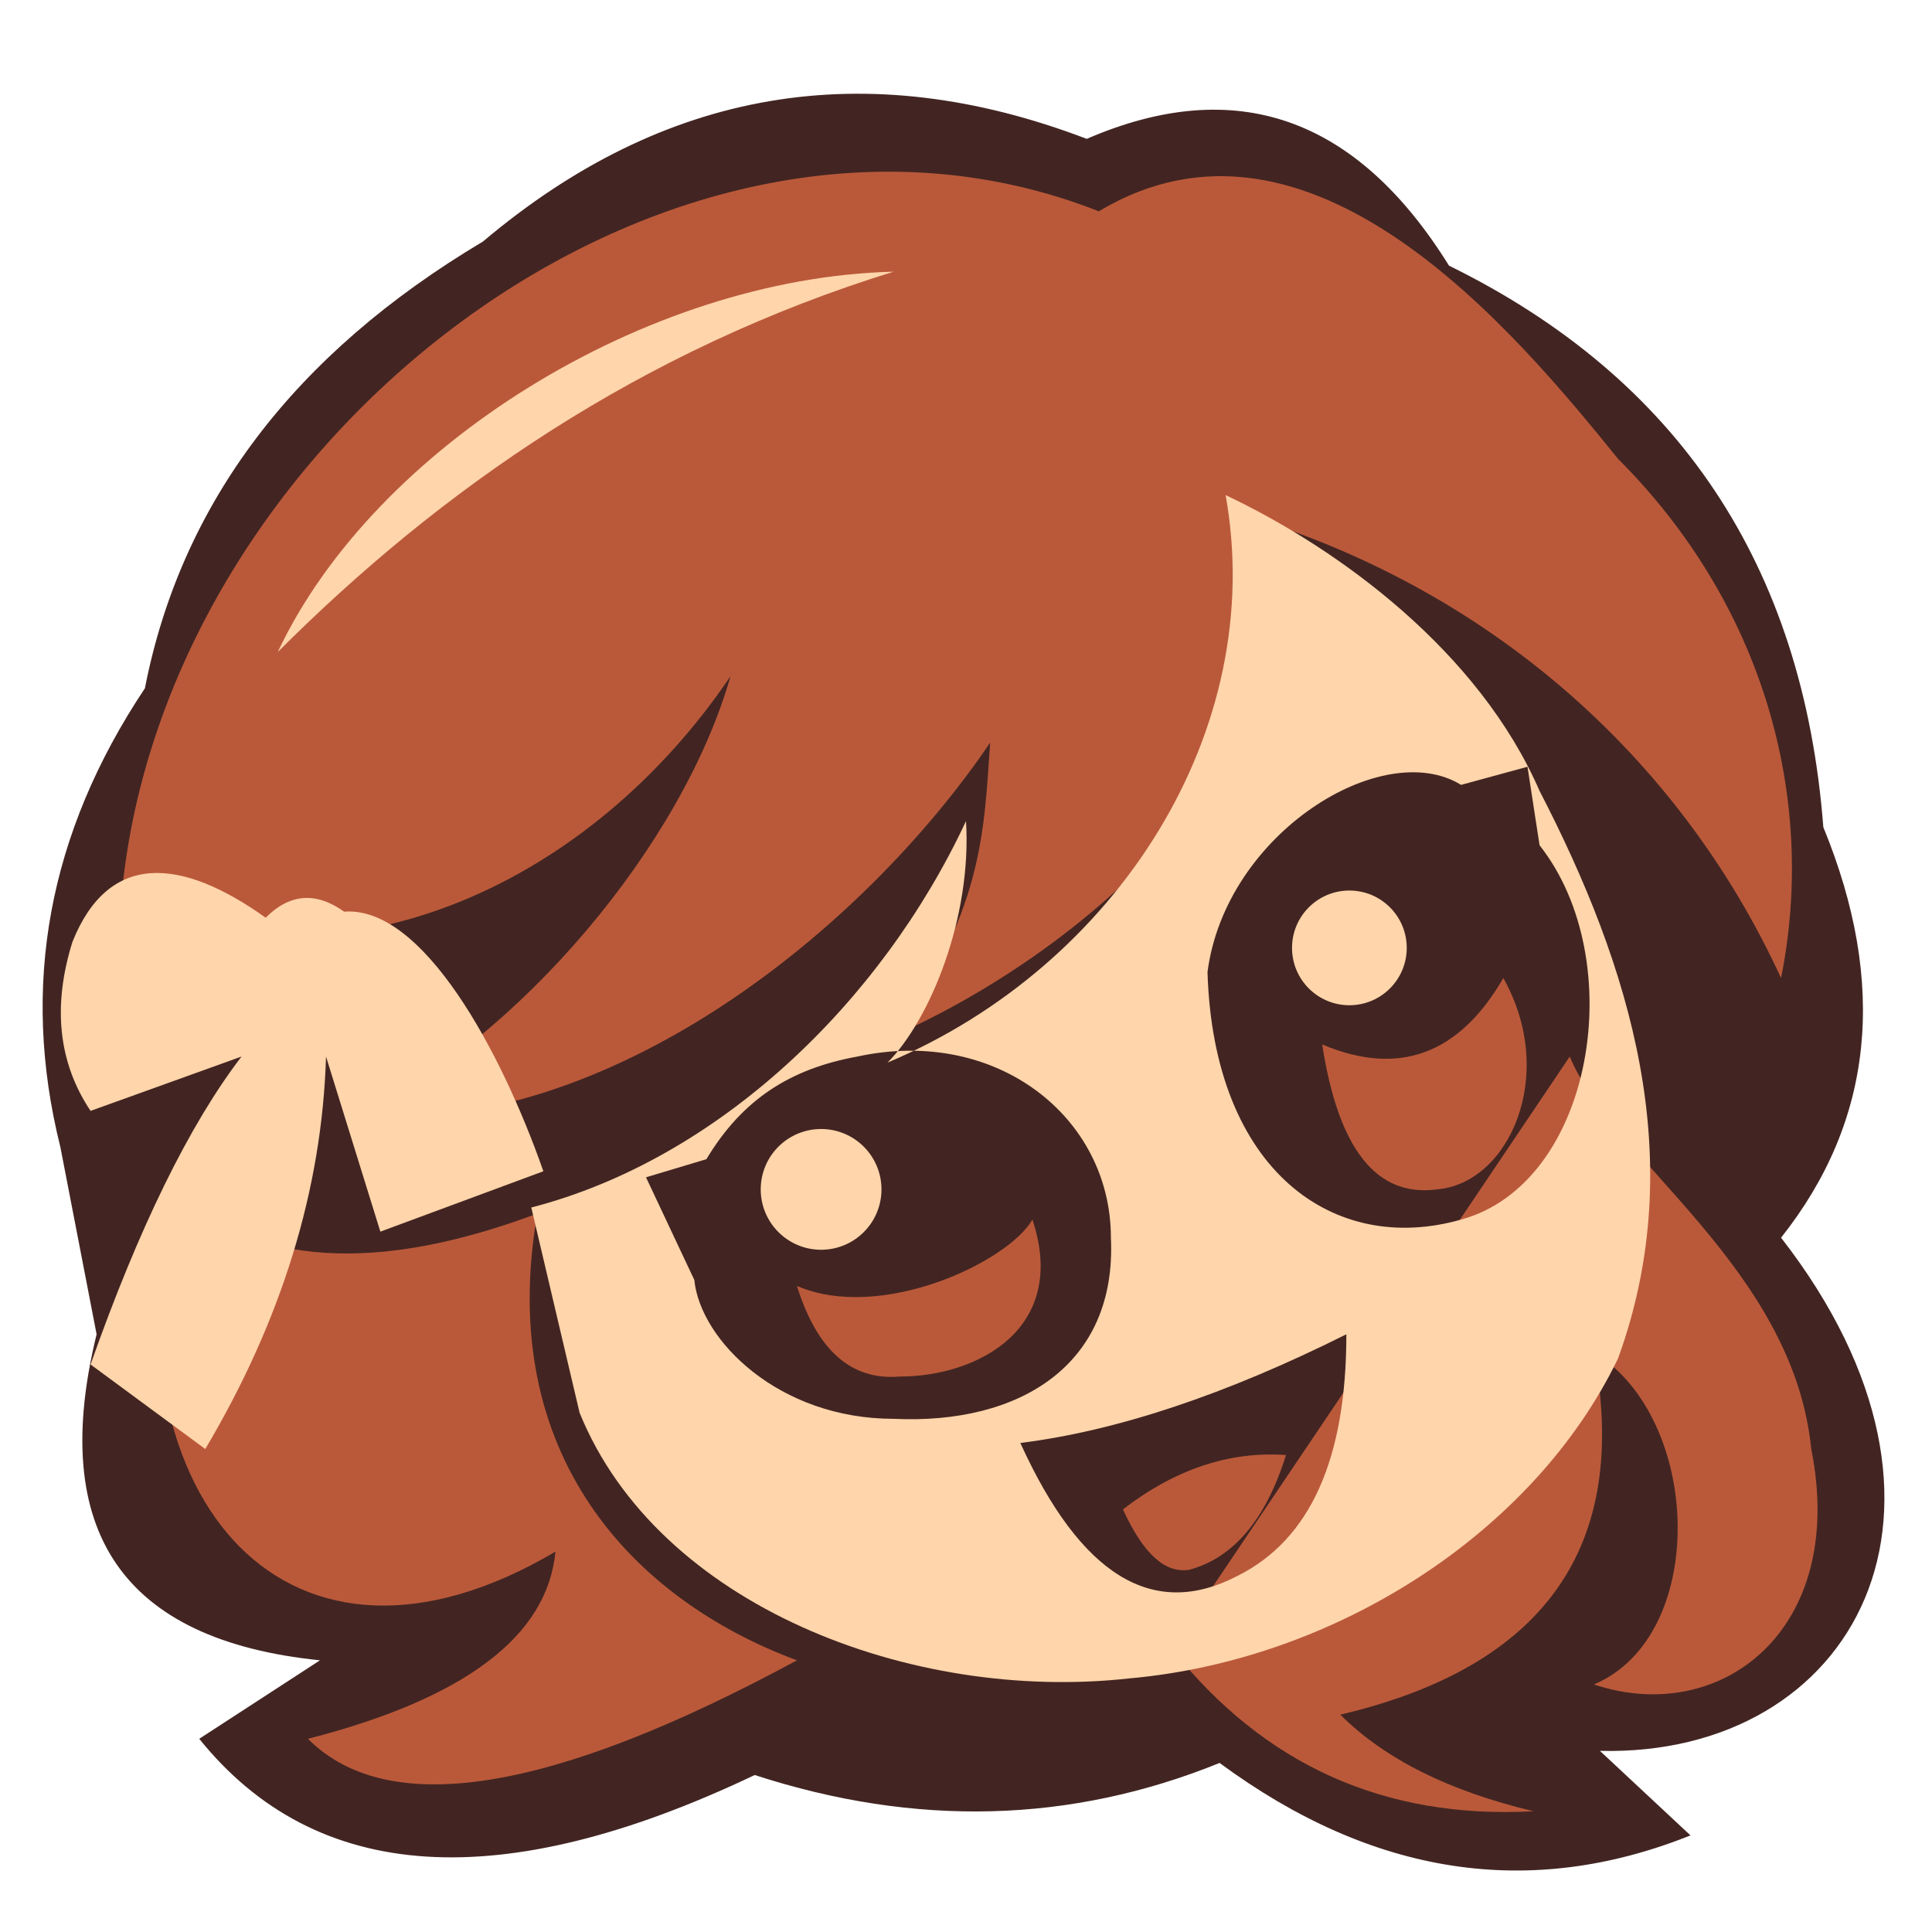
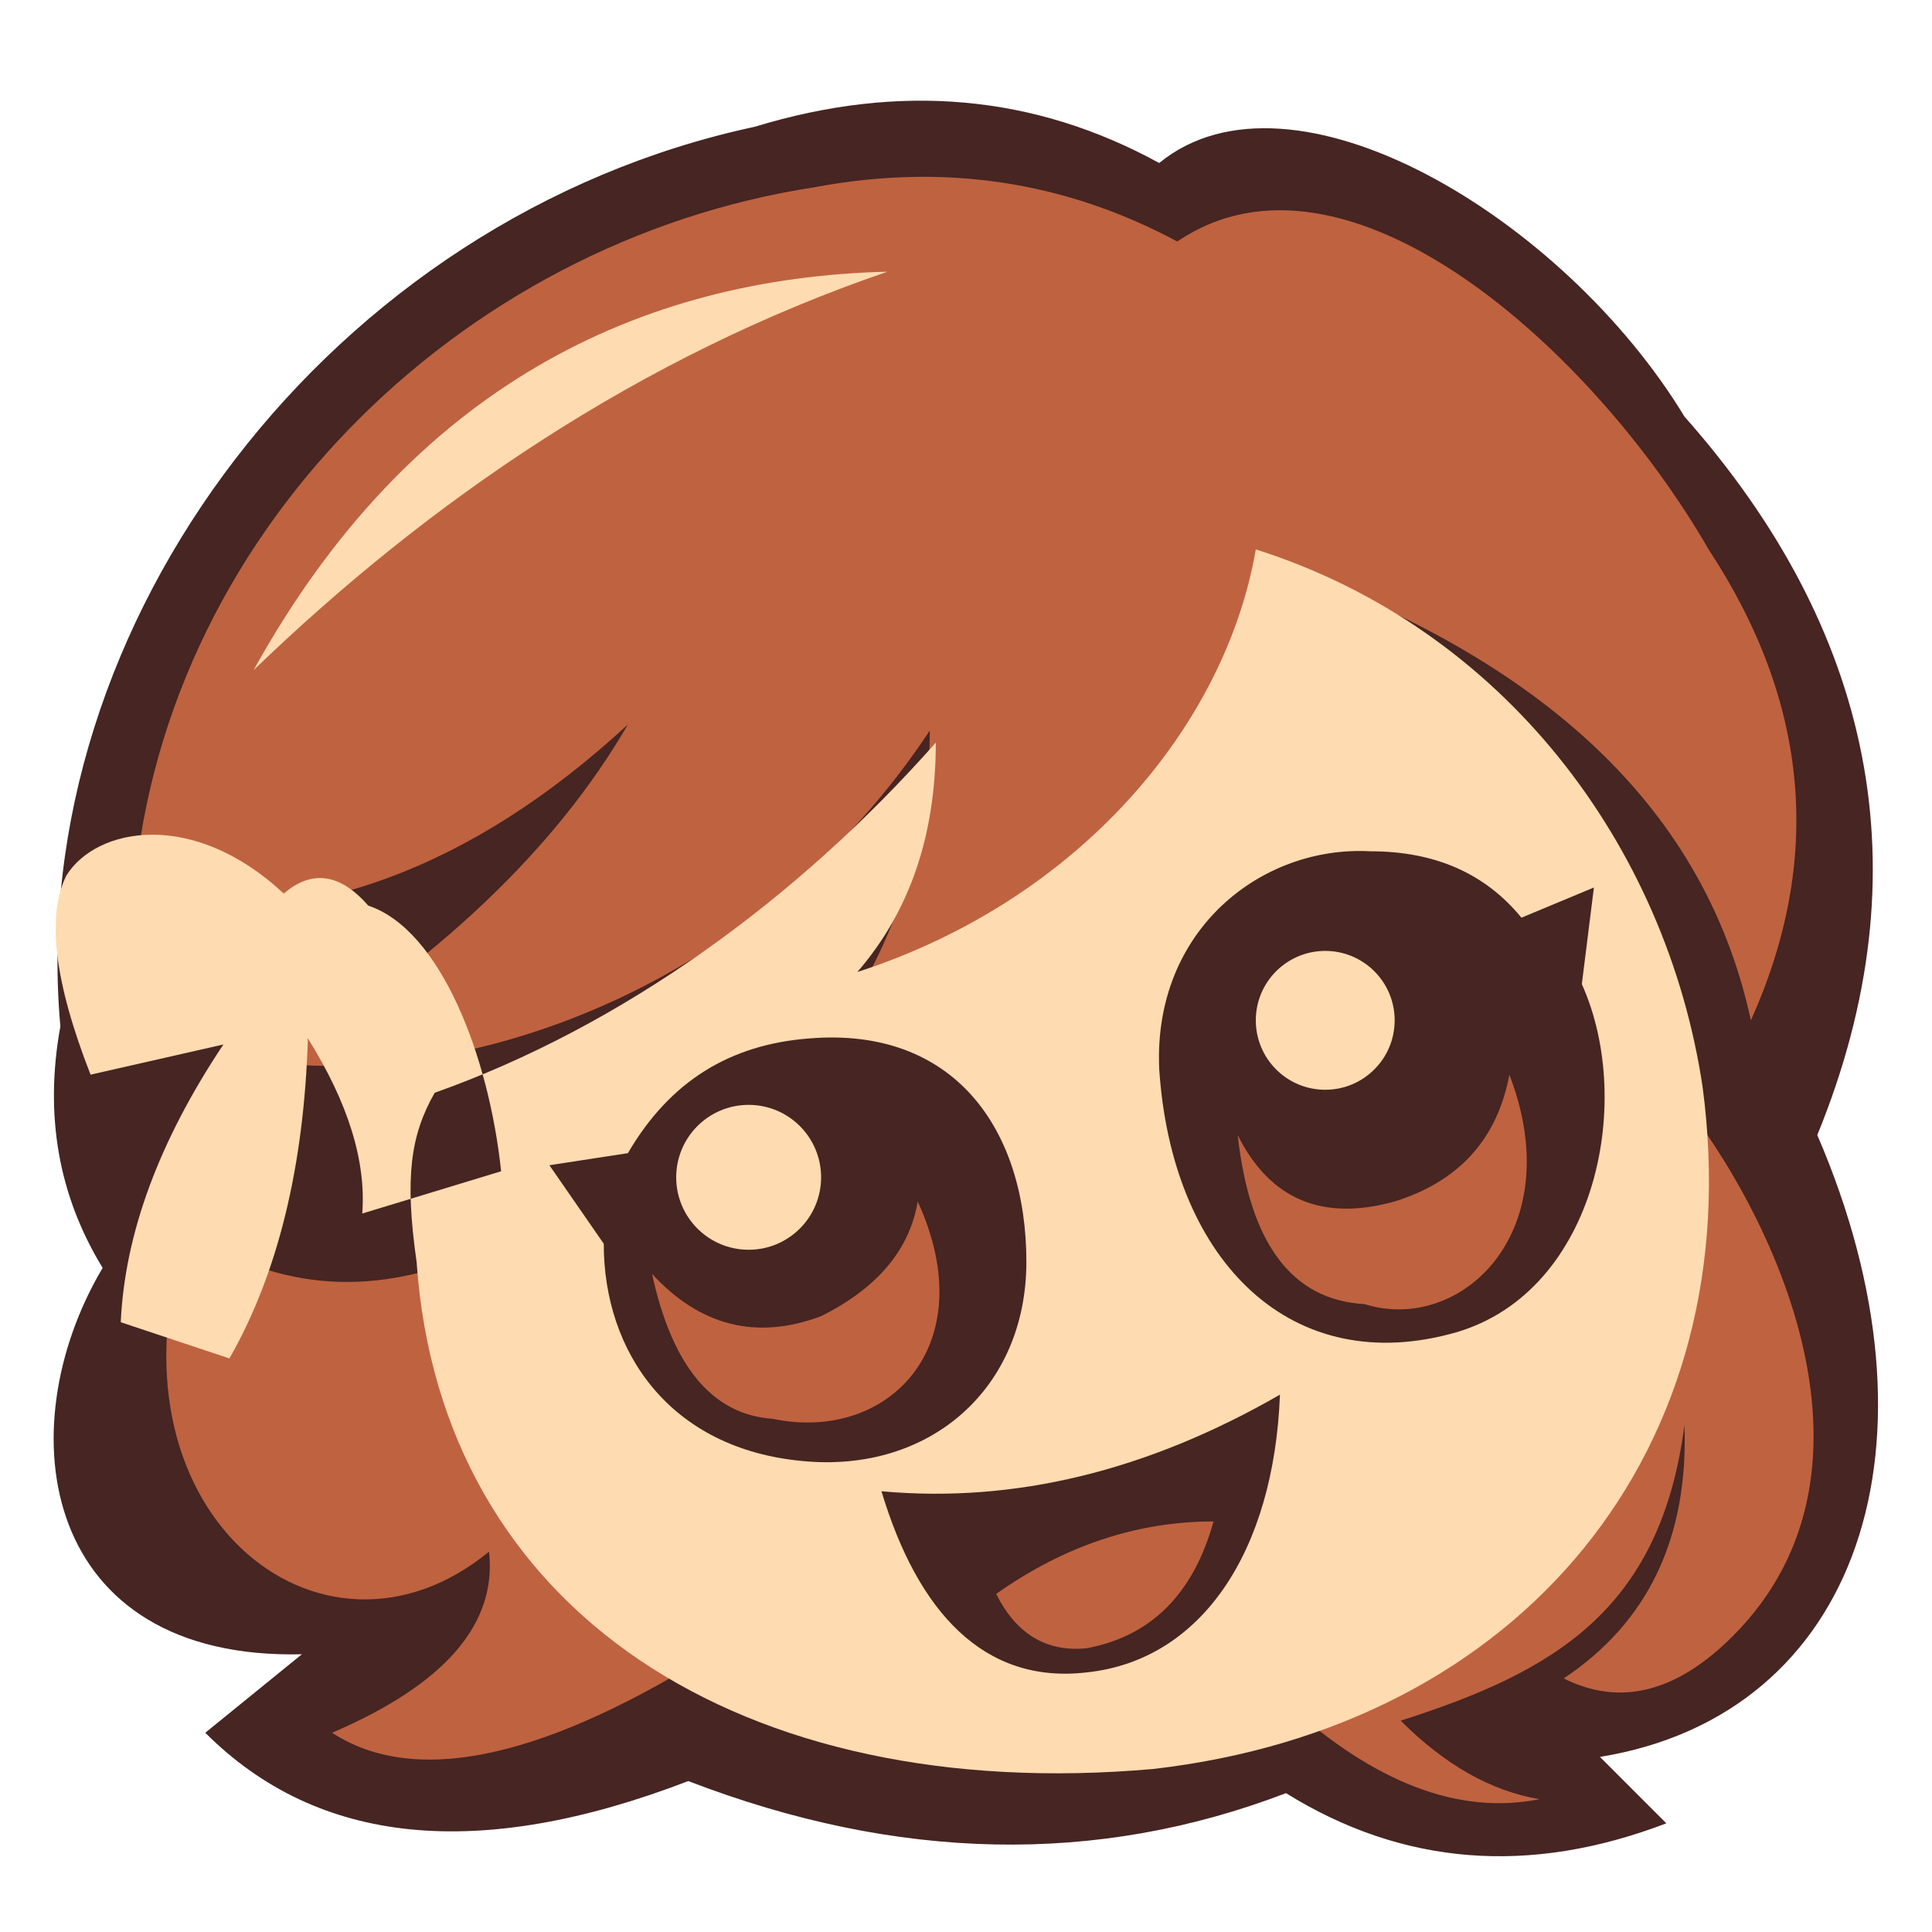
<svg xmlns="http://www.w3.org/2000/svg" width="16" height="16" viewBox="0 0 32 32">
-   <path fill="#422522" d="     M1 19Q0 15 2.4 11.4Q3.3 6.8 8 4Q12.5.2 18 2.3     Q21.7.7 24 4.4Q29.7 7.2 30.2 13.7Q31.8 17.6 29.5 20.5     C33 25 30.7 29.1 26.5 29L28 30.4Q24 32 20.2 29.2     Q16.5 30.7 12.5 29.4Q6.2 32.4 3.3 28.8L5.3 27.5     Q.4 27 1.6 22.1Z" />
-   <path fill="#ba593a" d="     M2 15C2.6 7.3 11.1.7 18.2 3.5C21.7 1.4 25.1 5.5 26.8 7.6     C29.2 10 30.1 13.2 29.5 16.2C27.8 12.5 24.6 9.7 20.5 8.5     C22.4 11.7 18.4 15.6 14.7 17.2C16.3 15.2 16.3 13.7 16.4 12.3     C14.3 15.4 10.1 18.8 5.9 18.5C8.6 17.2 11.3 14 12.1 11.2     C9.8 14.6 5.8 16.5 2 15Z     M2.8 19.7Q4.9 21.6 8.9 20.1C8.2 24.1 10.5 26.5 13.2 27.5     Q7.1 30.8 5.1 28.8Q9 27.8 9.2 25.7C4.8 28.3 1.8 24.9 2.8 19.7Z     M26 17.5C26.7 19.2 29.7 21 30 24C30.6 27 28.5 28.6 26.4 27.9     C28.3 27.1 28.2 23.5 26.4 22.4Q27.3 27.2 22.2 28.4     Q23.3 29.5 25.4 30Q21.7 30.2 19.4 27.3Z     M13.2 21.3C14.6 21.9 16.7 20.9 17.1 20.2C17.7 22 16.2 22.8 14.9 22.8     Q13.7 22.9 13.2 21.3Z     M21.9 17.3Q23.8 18.1 24.9 16.2C25.8 17.8 25 19.6 23.8 19.7     Q22.3 19.9 21.9 17.3Z     M18.6 25Q19.9 24 21.3 24.1Q20.8 25.7 19.7 26Q19.1 26.1 18.6 25Z" />
-   <path fill="#ffd5ab" fill-rule="evenodd" d="     M20.3 8.2C22.2 9.1 24.5 10.8 25.5 13.1     C27 16 28 19.2 26.8 22.5C25.4 25.4 22.1 27.5 18.7 27.8     C15.1 28.2 10.9 26.6 9.6 23.4L8.8 20     C11.9 19.2 14.6 16.6 16 13.6C16.1 15.2 15.4 16.9 14.7 17.6     C18.5 16 21 12.1 20.3 8.2Z     M10.7 19.5L11.7 19.2C12.3 18.2 13.1 17.7 14.2 17.5C16.5 17 18.4 18.5 18.4 20.5     C18.5 22.6 16.9 23.6 14.8 23.5C12.9 23.5 11.6 22.2 11.5 21.2Z     M20 16.1C20.3 13.8 22.9 12.2 24.2 13L25.3 12.7L25.5 14     C27 15.9 26.4 19.6 24.2 20.2C22.1 20.8 20.1 19.4 20 16.1Z     M16.9 23.9Q19.3 23.6 22.3 22.1Q22.3 25.2 20.5 26.1Q18.4 27.2 16.9 23.9Z     M12.6 19.7a1 1 0 1 0 2 0a1 1 0 1 0-2 0Z     M21.4 15.7a.95.95 0 1 0 1.9 0a.95.95 0 1 0-1.9 0Z     M4.4 15.2C3 14.2 1.8 14.1 1.2 15.6Q.7 17.2 1.5 18.4L4 17.5     Q2.7 19.2 1.5 22.6L3.4 24Q5.3 20.8 5.4 17.5L6.3 20.4L9 19.4     C8.3 17.4 7 15 5.7 15.1Q5 14.6 4.4 15.2Z     M4.6 10.8C6.2 7.4 10.7 4.6 14.8 4.5C10.6 5.8 7.3 8.1 4.6 10.8Z" />
+   <path fill="#462522" d="     M1 17C.4 10.3 5.5 3.6 12.5 2.1Q16.1 1 19.2 2.7     C21.4.9 25.9 3.6 27.9 6.9C31 10.4 31.9 14.4 30.1 18.8     C32.3 23.9 30.8 28.4 26.5 29.1L27.6 30.2Q24.2 31.5 21.3 29.7     Q16.6 31.5 11.4 29.5Q6.2 31.5 3.4 28.7L5 27.4     C.7 27.5.1 23.7 1.7 21Q.6 19.2 1 17Z" />
+   <path fill="#bf6240" d="     M2.2 15C2.6 8.9 7.6 4 13.5 3.1Q16.7 2.5 19.5 4     C22.3 2.1 26.4 5.8 28.3 9.1Q30.8 12.9 29 16.9     C28.2 13.2 25.3 10.8 21 9.3C20.5 12.8 17.1 15.2 14.3 16.3     Q15.4 14.3 15.4 12.1C12.7 16.2 8 18 4.5 17.6     Q8.6 15.1 10.4 12Q6.5 15.6 2.2 15Z     M3.1 20.4Q5.4 21.9 8 20.7Q7.7 25 11.6 27.5     Q7.5 30 5.5 28.7Q8.3 27.5 8.1 25.7C5.3 28 1.6 25 3.1 20.4Z     M27.6 17.9C29.3 19.9 31.5 24.3 28.7 27.1Q27.3 28.5 25.9 27.8     Q28 26.4 27.9 23.6C27.5 26.7 25.7 27.7 23.2 28.5Q24.3 29.6 25.5 29.8     Q23.5 30.2 21.3 28.2Z     M10.8 21.1Q12 22.4 13.6 21.8Q15 21.1 15.2 19.9     C16.3 22.3 14.7 23.9 12.8 23.5Q11.3 23.4 10.8 21.1Z     M20.5 18.8Q21.3 20.4 23.1 19.9Q24.7 19.4 25 17.8     C26 20.4 24.2 22.1 22.6 21.6Q20.8 21.5 20.5 18.8Z     M16.5 26.4Q18.2 25.2 20.1 25.2Q19.6 27 18 27.3Q17 27.4 16.5 26.4Z" />
+   <path fill="#ffdbb1" fill-rule="evenodd" d="     M20.8 9.1C24.9 10.4 27.6 14 28.2 18     C29 24 25.2 28.6 19.1 29.3C12.3 29.9 7.3 26.7 6.9 20.9     C6.7 19.5 6.8 18.8 7.2 18.1C10.3 17 13.2 14.9 15.5 12.3     Q15.5 14.6 14.2 16.1C17.9 14.9 20.3 12 20.8 9.1Z     M9.1 19.3L10.4 19.1C11.1 17.9 12.1 17.3 13.4 17.2     C15.8 17 17 18.7 17 20.9C17 23 15.4 24.4 13.3 24.2     C11.1 24 10 22.4 10 20.6Z     M19.2 17.7C19.1 15.4 20.9 14 22.7 14.1Q24.3 14.1 25.2 15.2     L26.4 14.7L26.2 16.3C27.1 18.3 26.4 21.5 24 22.1     C21.3 22.8 19.4 20.8 19.2 17.7Z     M14.6 24.7Q17.9 25 21.2 23.1C21.1 25.7 19.9 27.5 18 27.7     C16.3 27.9 15.2 26.7 14.6 24.7Z     M11.2 19.5a1.2 1.2 0 1 0 2.4 0a1.2 1.2 0 1 0-2.4 0Z     M20.8 16.9a1.15 1.15 0 1 0 2.3 0a1.15 1.15 0 1 0-2.3 0Z     M4.7 14.8C3.2 13.4 1.6 13.7 1.1 14.5Q.6 15.5 1.5 17.8L3.7 17.3     Q2.1 19.7 2 21.9L3.8 22.5Q5 20.4 5.1 17.2Q6.1 18.8 6 20.1L8.3 19.4     C8.1 17.5 7.3 15.4 6.1 15Q5.4 14.2 4.7 14.8Z     M4.2 11.1C6.8 6.4 10.6 4.6 14.7 4.5C10.6 5.9 7.1 8.3 4.2 11.1Z" />
</svg>
